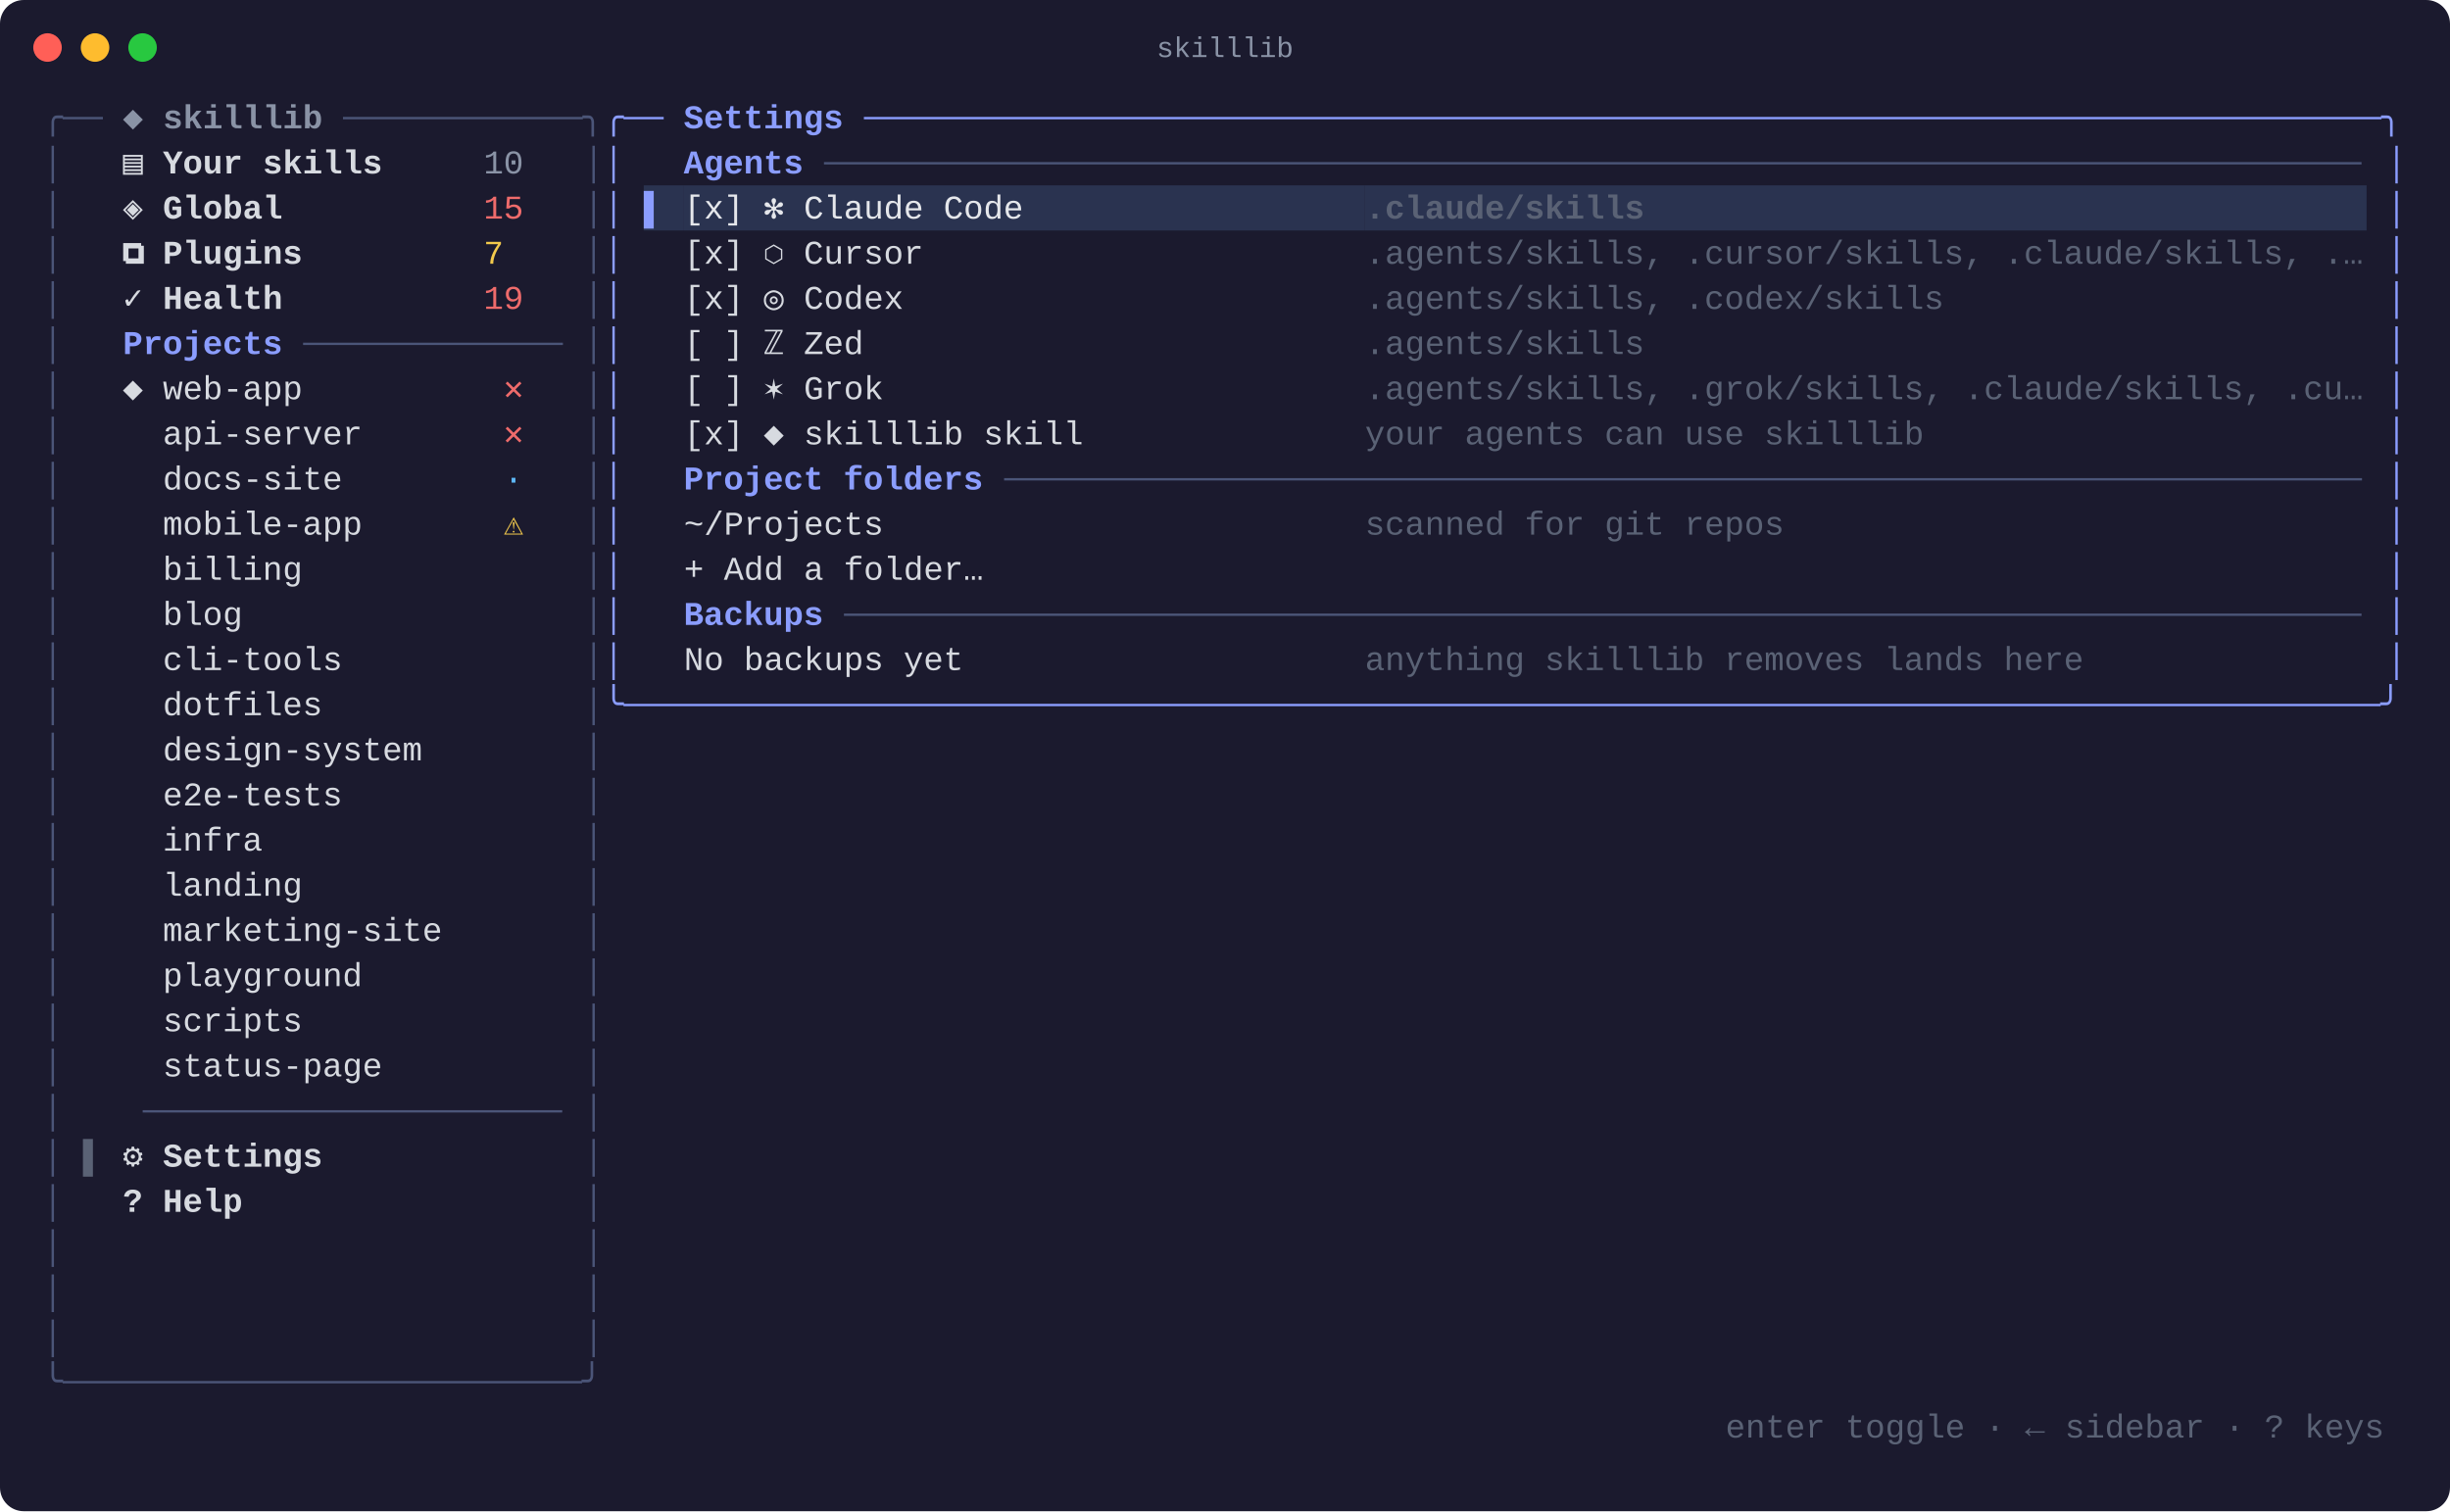
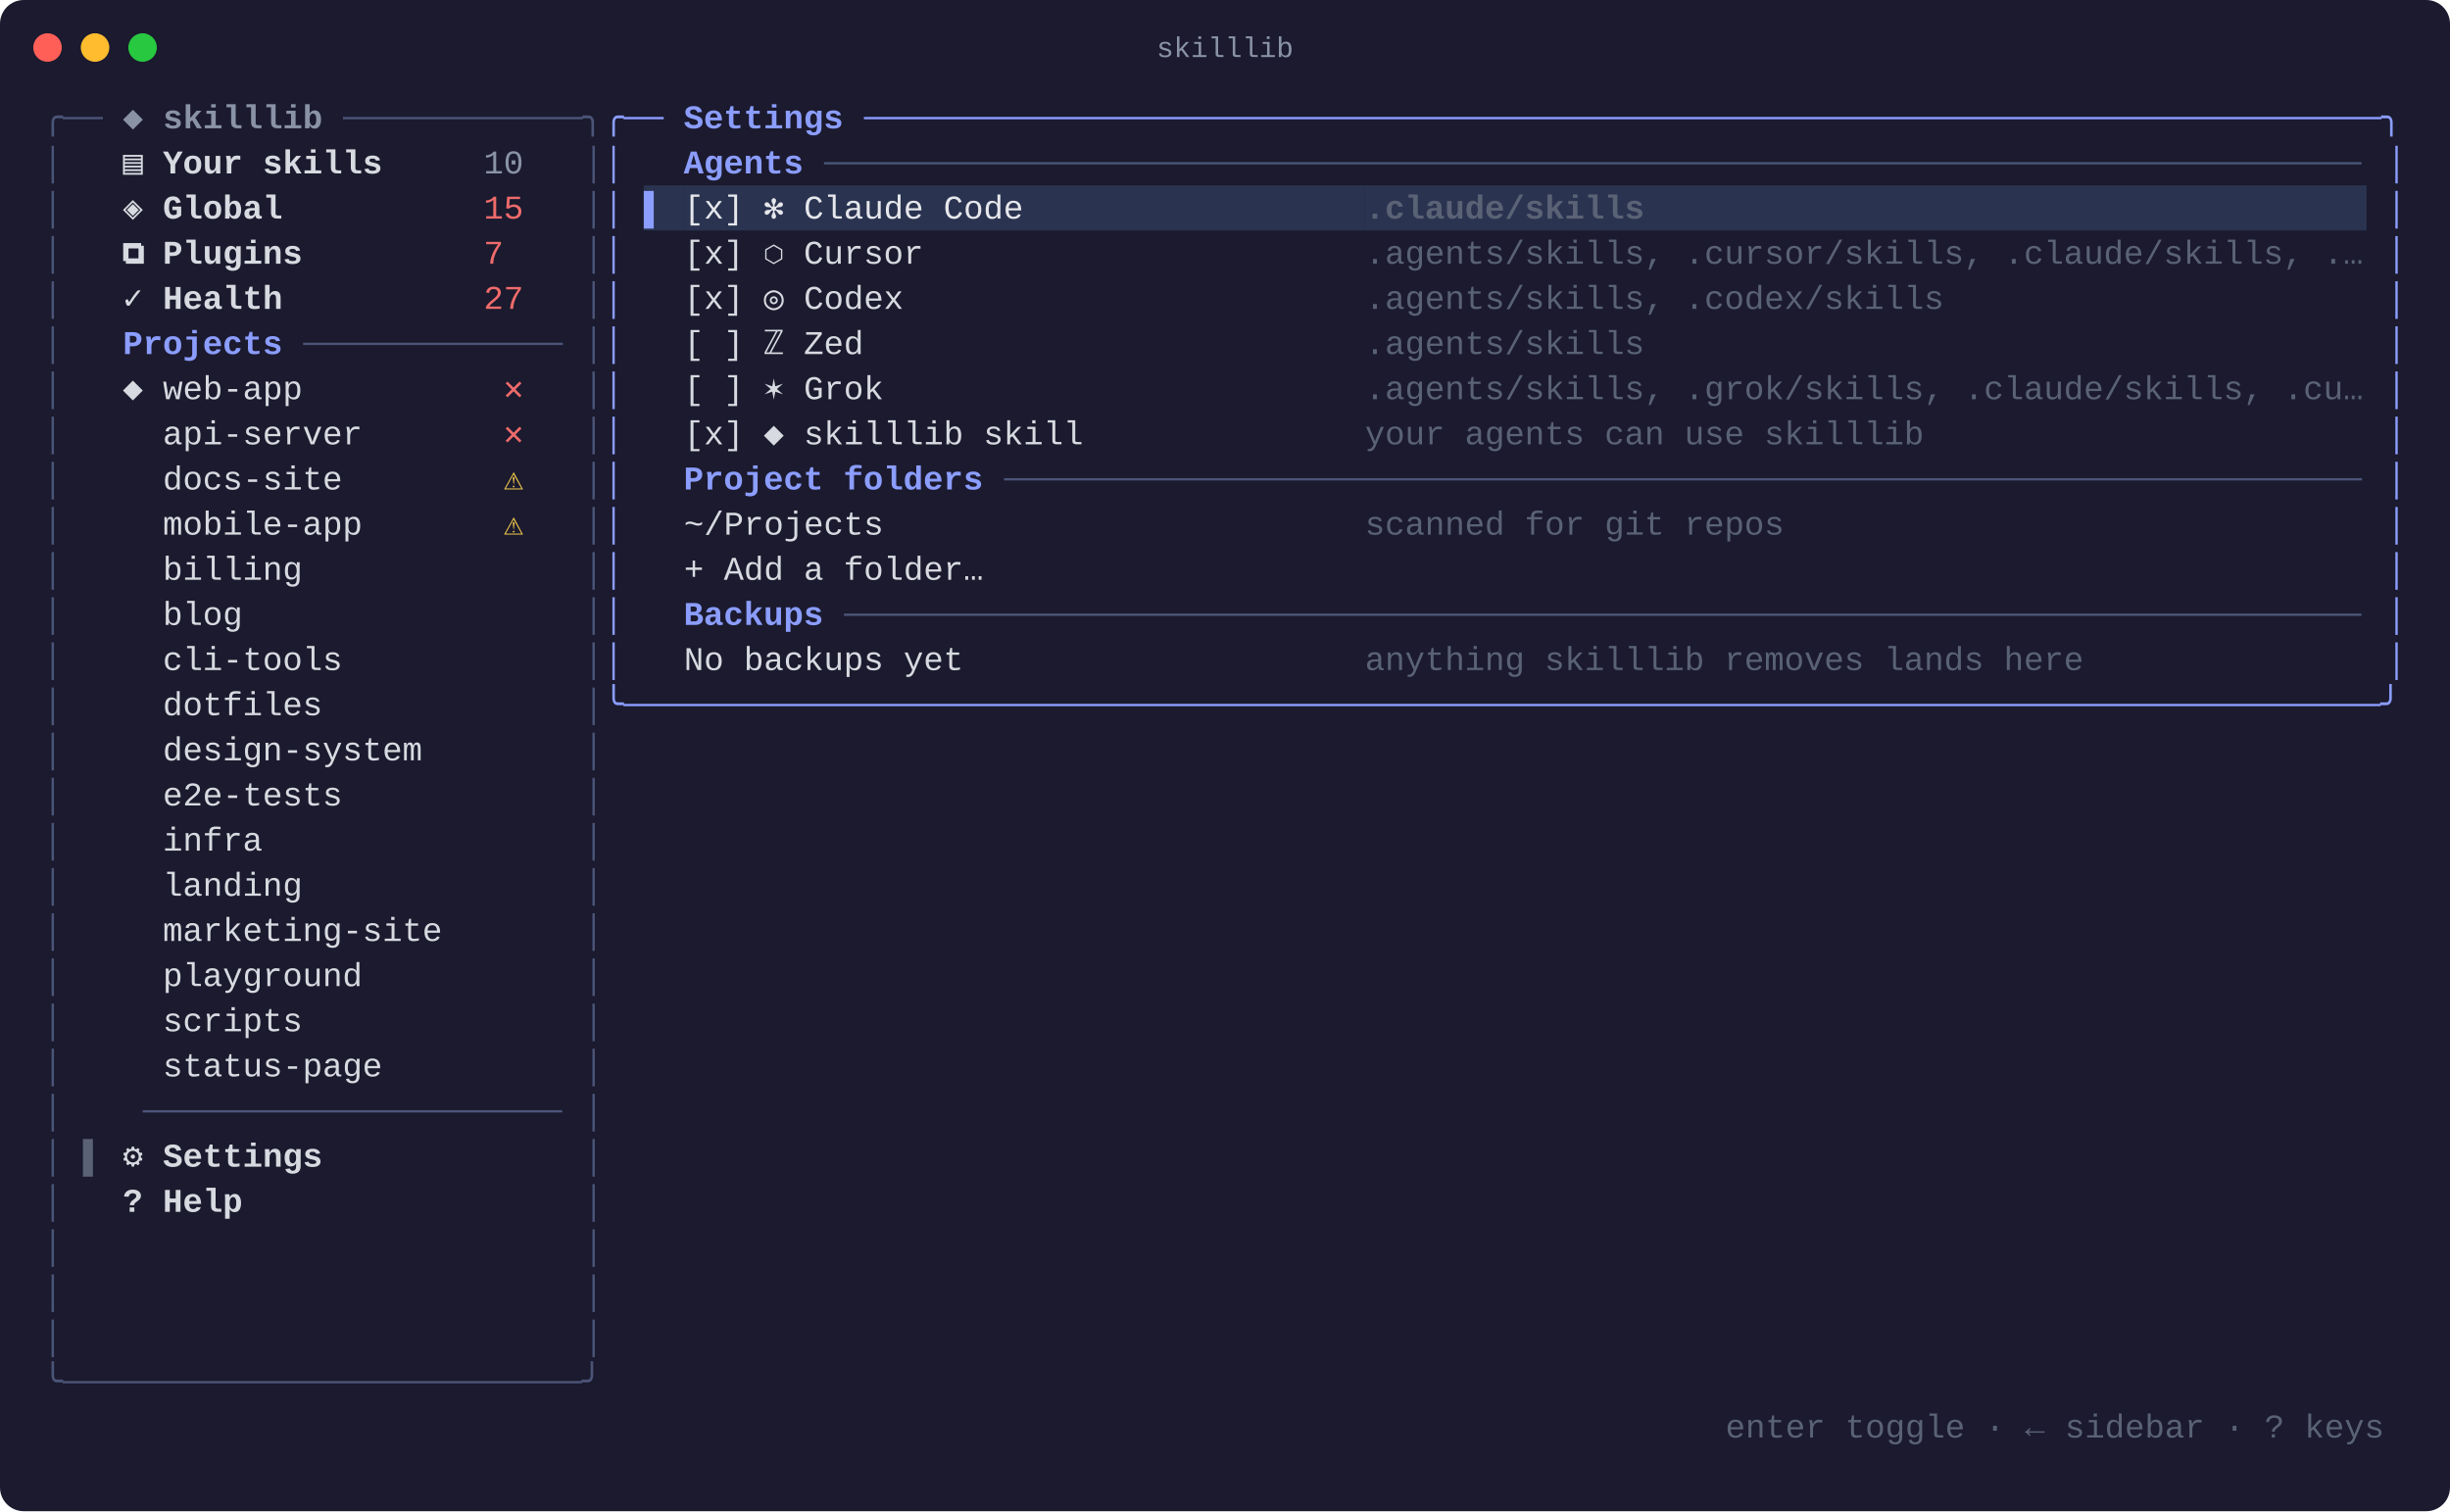
<svg xmlns="http://www.w3.org/2000/svg" width="1031" height="636" viewBox="0 0 1031 636" font-family="SFMono-Regular, Menlo, Consolas, 'Liberation Mono', monospace" font-size="14">
  <rect width="1031" height="636" rx="10" fill="#1b1a2e" />
  <circle cx="20" cy="20" r="6" fill="#ff5f57" />
  <circle cx="40" cy="20" r="6" fill="#febc2e" />
  <circle cx="60" cy="20" r="6" fill="#28c840" />
  <text x="515.5" y="24" fill="#8a93a6" font-size="12" text-anchor="middle">skilllib</text>
  <text x="18.0" y="54.0" fill="#4b5578" xml:space="preserve" textLength="25.3" lengthAdjust="spacingAndGlyphs">╭──</text>
  <text x="43.3" y="54.0" fill="#8a93a6" font-weight="bold" xml:space="preserve" textLength="101.2" lengthAdjust="spacingAndGlyphs"> ◆ skilllib </text>
  <text x="144.4" y="54.0" fill="#4b5578" xml:space="preserve" textLength="109.6" lengthAdjust="spacingAndGlyphs">────────────╮</text>
  <text x="254.0" y="54.0" fill="#8b9dff" xml:space="preserve" textLength="25.3" lengthAdjust="spacingAndGlyphs">╭──</text>
  <text x="279.3" y="54.0" fill="#8b9dff" font-weight="bold" xml:space="preserve" textLength="84.3" lengthAdjust="spacingAndGlyphs"> Settings </text>
  <text x="363.6" y="54.0" fill="#8b9dff" xml:space="preserve" textLength="649.1" lengthAdjust="spacingAndGlyphs">────────────────────────────────────────────────────────────────────────────╮</text>
  <text x="18.0" y="73.0" fill="#4b5578" xml:space="preserve" textLength="8.4" lengthAdjust="spacingAndGlyphs">│</text>
  <text x="51.7" y="73.0" fill="#d7dae0" font-weight="bold" xml:space="preserve" textLength="151.7" lengthAdjust="spacingAndGlyphs">▤ Your skills     </text>
  <text x="203.5" y="73.0" fill="#8a93a6" xml:space="preserve" textLength="33.7" lengthAdjust="spacingAndGlyphs">10  </text>
  <text x="245.6" y="73.0" fill="#4b5578" xml:space="preserve" textLength="8.4" lengthAdjust="spacingAndGlyphs">│</text>
  <text x="254.0" y="73.0" fill="#8b9dff" xml:space="preserve" textLength="8.4" lengthAdjust="spacingAndGlyphs">│</text>
  <text x="270.9" y="73.0" fill="#8b9dff" font-weight="bold" xml:space="preserve" textLength="75.9" lengthAdjust="spacingAndGlyphs">  Agents </text>
  <text x="346.8" y="73.0" fill="#4b5578" xml:space="preserve" textLength="649.1" lengthAdjust="spacingAndGlyphs">─────────────────────────────────────────────────────────────────────────────</text>
  <text x="1004.3" y="73.0" fill="#8b9dff" xml:space="preserve" textLength="8.4" lengthAdjust="spacingAndGlyphs">│</text>
  <text x="18.0" y="92.0" fill="#4b5578" xml:space="preserve" textLength="8.4" lengthAdjust="spacingAndGlyphs">│</text>
  <text x="51.7" y="92.0" fill="#d7dae0" font-weight="bold" xml:space="preserve" textLength="151.7" lengthAdjust="spacingAndGlyphs">◈ Global          </text>
  <text x="203.5" y="92.0" fill="#ef6b6b" xml:space="preserve" textLength="33.7" lengthAdjust="spacingAndGlyphs">15  </text>
  <text x="245.6" y="92.0" fill="#4b5578" xml:space="preserve" textLength="8.4" lengthAdjust="spacingAndGlyphs">│</text>
  <text x="254.0" y="92.0" fill="#8b9dff" xml:space="preserve" textLength="8.4" lengthAdjust="spacingAndGlyphs">│</text>
  <rect x="270.9" y="78.0" width="16.9" height="19" fill="#2a3350" />
  <text x="270.9" y="92.0" fill="#8b9dff" xml:space="preserve" textLength="16.9" lengthAdjust="spacingAndGlyphs">▌ </text>
  <rect x="287.8" y="78.0" width="286.6" height="19" fill="#2a3350" />
  <text x="287.8" y="92.0" fill="#e5e7eb" xml:space="preserve" textLength="286.6" lengthAdjust="spacingAndGlyphs">[x] ✻ Claude Code                 </text>
  <rect x="574.4" y="78.0" width="421.5" height="19" fill="#2a3350" />
  <text x="574.4" y="92.0" fill="#5a6275" font-weight="bold" xml:space="preserve" textLength="421.5" lengthAdjust="spacingAndGlyphs">.claude/skills                                    </text>
  <text x="1004.3" y="92.0" fill="#8b9dff" xml:space="preserve" textLength="8.4" lengthAdjust="spacingAndGlyphs">│</text>
  <text x="18.0" y="111.0" fill="#4b5578" xml:space="preserve" textLength="8.4" lengthAdjust="spacingAndGlyphs">│</text>
  <text x="51.7" y="111.0" fill="#d7dae0" font-weight="bold" xml:space="preserve" textLength="151.7" lengthAdjust="spacingAndGlyphs">⧉ Plugins         </text>
-   <text x="203.5" y="111.0" fill="#f2c94c" xml:space="preserve" textLength="33.7" lengthAdjust="spacingAndGlyphs">7   </text>
+   <text x="203.5" y="111.0" fill="#ef6b6b" xml:space="preserve" textLength="33.7" lengthAdjust="spacingAndGlyphs">7   </text>
  <text x="245.6" y="111.0" fill="#4b5578" xml:space="preserve" textLength="8.4" lengthAdjust="spacingAndGlyphs">│</text>
  <text x="254.0" y="111.0" fill="#8b9dff" xml:space="preserve" textLength="8.4" lengthAdjust="spacingAndGlyphs">│</text>
  <text x="287.8" y="111.0" fill="#d7dae0" xml:space="preserve" textLength="286.6" lengthAdjust="spacingAndGlyphs">[x] ⬡ Cursor                      </text>
  <text x="574.4" y="111.0" fill="#5a6275" xml:space="preserve" textLength="421.5" lengthAdjust="spacingAndGlyphs">.agents/skills, .cursor/skills, .claude/skills, .…</text>
  <text x="1004.3" y="111.0" fill="#8b9dff" xml:space="preserve" textLength="8.4" lengthAdjust="spacingAndGlyphs">│</text>
  <text x="18.0" y="130.0" fill="#4b5578" xml:space="preserve" textLength="8.4" lengthAdjust="spacingAndGlyphs">│</text>
  <text x="51.7" y="130.0" fill="#d7dae0" font-weight="bold" xml:space="preserve" textLength="151.7" lengthAdjust="spacingAndGlyphs">✓ Health          </text>
-   <text x="203.5" y="130.0" fill="#ef6b6b" xml:space="preserve" textLength="33.7" lengthAdjust="spacingAndGlyphs">19  </text>
+   <text x="203.5" y="130.0" fill="#ef6b6b" xml:space="preserve" textLength="33.7" lengthAdjust="spacingAndGlyphs">27  </text>
  <text x="245.6" y="130.0" fill="#4b5578" xml:space="preserve" textLength="8.4" lengthAdjust="spacingAndGlyphs">│</text>
  <text x="254.0" y="130.0" fill="#8b9dff" xml:space="preserve" textLength="8.4" lengthAdjust="spacingAndGlyphs">│</text>
  <text x="287.8" y="130.0" fill="#d7dae0" xml:space="preserve" textLength="286.6" lengthAdjust="spacingAndGlyphs">[x] ◎ Codex                       </text>
  <text x="574.4" y="130.0" fill="#5a6275" xml:space="preserve" textLength="421.5" lengthAdjust="spacingAndGlyphs">.agents/skills, .codex/skills                     </text>
  <text x="1004.3" y="130.0" fill="#8b9dff" xml:space="preserve" textLength="8.4" lengthAdjust="spacingAndGlyphs">│</text>
  <text x="18.0" y="149.0" fill="#4b5578" xml:space="preserve" textLength="8.4" lengthAdjust="spacingAndGlyphs">│</text>
  <text x="34.9" y="149.0" fill="#8b9dff" font-weight="bold" xml:space="preserve" textLength="92.7" lengthAdjust="spacingAndGlyphs">  Projects </text>
  <text x="127.6" y="149.0" fill="#4b5578" xml:space="preserve" textLength="109.6" lengthAdjust="spacingAndGlyphs">─────────────</text>
  <text x="245.6" y="149.0" fill="#4b5578" xml:space="preserve" textLength="8.4" lengthAdjust="spacingAndGlyphs">│</text>
  <text x="254.0" y="149.0" fill="#8b9dff" xml:space="preserve" textLength="8.4" lengthAdjust="spacingAndGlyphs">│</text>
  <text x="287.8" y="149.0" fill="#d7dae0" xml:space="preserve" textLength="286.6" lengthAdjust="spacingAndGlyphs">[ ] ℤ Zed                         </text>
  <text x="574.4" y="149.0" fill="#5a6275" xml:space="preserve" textLength="421.5" lengthAdjust="spacingAndGlyphs">.agents/skills                                    </text>
  <text x="1004.3" y="149.0" fill="#8b9dff" xml:space="preserve" textLength="8.4" lengthAdjust="spacingAndGlyphs">│</text>
  <text x="18.0" y="168.0" fill="#4b5578" xml:space="preserve" textLength="8.4" lengthAdjust="spacingAndGlyphs">│</text>
  <text x="51.7" y="168.0" fill="#d7dae0" xml:space="preserve" textLength="160.2" lengthAdjust="spacingAndGlyphs">◆ web-app          </text>
  <text x="211.9" y="168.0" fill="#ef6b6b" xml:space="preserve" textLength="25.3" lengthAdjust="spacingAndGlyphs">✕  </text>
  <text x="245.6" y="168.0" fill="#4b5578" xml:space="preserve" textLength="8.4" lengthAdjust="spacingAndGlyphs">│</text>
  <text x="254.0" y="168.0" fill="#8b9dff" xml:space="preserve" textLength="8.4" lengthAdjust="spacingAndGlyphs">│</text>
  <text x="287.8" y="168.0" fill="#d7dae0" xml:space="preserve" textLength="286.6" lengthAdjust="spacingAndGlyphs">[ ] ✶ Grok                        </text>
  <text x="574.4" y="168.0" fill="#5a6275" xml:space="preserve" textLength="421.5" lengthAdjust="spacingAndGlyphs">.agents/skills, .grok/skills, .claude/skills, .cu…</text>
  <text x="1004.3" y="168.0" fill="#8b9dff" xml:space="preserve" textLength="8.4" lengthAdjust="spacingAndGlyphs">│</text>
  <text x="18.0" y="187.0" fill="#4b5578" xml:space="preserve" textLength="8.4" lengthAdjust="spacingAndGlyphs">│</text>
  <text x="51.7" y="187.0" fill="#d7dae0" xml:space="preserve" textLength="160.2" lengthAdjust="spacingAndGlyphs">  api-server       </text>
  <text x="211.9" y="187.0" fill="#ef6b6b" xml:space="preserve" textLength="25.3" lengthAdjust="spacingAndGlyphs">✕  </text>
  <text x="245.6" y="187.0" fill="#4b5578" xml:space="preserve" textLength="8.4" lengthAdjust="spacingAndGlyphs">│</text>
  <text x="254.0" y="187.0" fill="#8b9dff" xml:space="preserve" textLength="8.4" lengthAdjust="spacingAndGlyphs">│</text>
  <text x="287.8" y="187.0" fill="#d7dae0" xml:space="preserve" textLength="286.6" lengthAdjust="spacingAndGlyphs">[x] ◆ skilllib skill              </text>
  <text x="574.4" y="187.0" fill="#5a6275" xml:space="preserve" textLength="421.5" lengthAdjust="spacingAndGlyphs">your agents can use skilllib                      </text>
  <text x="1004.3" y="187.0" fill="#8b9dff" xml:space="preserve" textLength="8.4" lengthAdjust="spacingAndGlyphs">│</text>
  <text x="18.0" y="206.0" fill="#4b5578" xml:space="preserve" textLength="8.4" lengthAdjust="spacingAndGlyphs">│</text>
  <text x="51.7" y="206.0" fill="#d7dae0" xml:space="preserve" textLength="160.2" lengthAdjust="spacingAndGlyphs">  docs-site        </text>
-   <text x="211.9" y="206.0" fill="#5eb8f7" xml:space="preserve" textLength="25.3" lengthAdjust="spacingAndGlyphs">·  </text>
+   <text x="211.9" y="206.0" fill="#f2c94c" xml:space="preserve" textLength="25.3" lengthAdjust="spacingAndGlyphs">⚠  </text>
  <text x="245.6" y="206.0" fill="#4b5578" xml:space="preserve" textLength="8.4" lengthAdjust="spacingAndGlyphs">│</text>
  <text x="254.0" y="206.0" fill="#8b9dff" xml:space="preserve" textLength="8.4" lengthAdjust="spacingAndGlyphs">│</text>
  <text x="270.9" y="206.0" fill="#8b9dff" font-weight="bold" xml:space="preserve" textLength="151.7" lengthAdjust="spacingAndGlyphs">  Project folders </text>
  <text x="422.6" y="206.0" fill="#4b5578" xml:space="preserve" textLength="573.2" lengthAdjust="spacingAndGlyphs">────────────────────────────────────────────────────────────────────</text>
  <text x="1004.3" y="206.0" fill="#8b9dff" xml:space="preserve" textLength="8.4" lengthAdjust="spacingAndGlyphs">│</text>
  <text x="18.0" y="225.0" fill="#4b5578" xml:space="preserve" textLength="8.4" lengthAdjust="spacingAndGlyphs">│</text>
  <text x="51.7" y="225.0" fill="#d7dae0" xml:space="preserve" textLength="160.2" lengthAdjust="spacingAndGlyphs">  mobile-app       </text>
  <text x="211.9" y="225.0" fill="#f2c94c" xml:space="preserve" textLength="25.3" lengthAdjust="spacingAndGlyphs">⚠  </text>
  <text x="245.6" y="225.0" fill="#4b5578" xml:space="preserve" textLength="8.4" lengthAdjust="spacingAndGlyphs">│</text>
  <text x="254.0" y="225.0" fill="#8b9dff" xml:space="preserve" textLength="8.4" lengthAdjust="spacingAndGlyphs">│</text>
  <text x="287.8" y="225.0" fill="#d7dae0" xml:space="preserve" textLength="286.6" lengthAdjust="spacingAndGlyphs">~/Projects                        </text>
  <text x="574.4" y="225.0" fill="#5a6275" xml:space="preserve" textLength="421.5" lengthAdjust="spacingAndGlyphs">scanned for git repos                             </text>
  <text x="1004.3" y="225.0" fill="#8b9dff" xml:space="preserve" textLength="8.4" lengthAdjust="spacingAndGlyphs">│</text>
  <text x="18.0" y="244.0" fill="#4b5578" xml:space="preserve" textLength="8.4" lengthAdjust="spacingAndGlyphs">│</text>
  <text x="51.7" y="244.0" fill="#d7dae0" xml:space="preserve" textLength="193.9" lengthAdjust="spacingAndGlyphs">  billing              </text>
  <text x="245.6" y="244.0" fill="#4b5578" xml:space="preserve" textLength="8.4" lengthAdjust="spacingAndGlyphs">│</text>
  <text x="254.0" y="244.0" fill="#8b9dff" xml:space="preserve" textLength="8.4" lengthAdjust="spacingAndGlyphs">│</text>
  <text x="287.8" y="244.0" fill="#d7dae0" xml:space="preserve" textLength="286.6" lengthAdjust="spacingAndGlyphs">+ Add a folder…                   </text>
  <text x="1004.3" y="244.0" fill="#8b9dff" xml:space="preserve" textLength="8.4" lengthAdjust="spacingAndGlyphs">│</text>
  <text x="18.0" y="263.0" fill="#4b5578" xml:space="preserve" textLength="8.4" lengthAdjust="spacingAndGlyphs">│</text>
  <text x="51.7" y="263.0" fill="#d7dae0" xml:space="preserve" textLength="193.9" lengthAdjust="spacingAndGlyphs">  blog                 </text>
  <text x="245.6" y="263.0" fill="#4b5578" xml:space="preserve" textLength="8.4" lengthAdjust="spacingAndGlyphs">│</text>
  <text x="254.0" y="263.0" fill="#8b9dff" xml:space="preserve" textLength="8.4" lengthAdjust="spacingAndGlyphs">│</text>
  <text x="270.9" y="263.0" fill="#8b9dff" font-weight="bold" xml:space="preserve" textLength="84.3" lengthAdjust="spacingAndGlyphs">  Backups </text>
  <text x="355.2" y="263.0" fill="#4b5578" xml:space="preserve" textLength="640.7" lengthAdjust="spacingAndGlyphs">────────────────────────────────────────────────────────────────────────────</text>
  <text x="1004.3" y="263.0" fill="#8b9dff" xml:space="preserve" textLength="8.4" lengthAdjust="spacingAndGlyphs">│</text>
  <text x="18.0" y="282.0" fill="#4b5578" xml:space="preserve" textLength="8.4" lengthAdjust="spacingAndGlyphs">│</text>
  <text x="51.7" y="282.0" fill="#d7dae0" xml:space="preserve" textLength="193.9" lengthAdjust="spacingAndGlyphs">  cli-tools            </text>
  <text x="245.6" y="282.0" fill="#4b5578" xml:space="preserve" textLength="8.4" lengthAdjust="spacingAndGlyphs">│</text>
  <text x="254.0" y="282.0" fill="#8b9dff" xml:space="preserve" textLength="8.4" lengthAdjust="spacingAndGlyphs">│</text>
  <text x="287.8" y="282.0" fill="#d7dae0" xml:space="preserve" textLength="286.6" lengthAdjust="spacingAndGlyphs">No backups yet                    </text>
  <text x="574.4" y="282.0" fill="#5a6275" xml:space="preserve" textLength="421.5" lengthAdjust="spacingAndGlyphs">anything skilllib removes lands here              </text>
  <text x="1004.3" y="282.0" fill="#8b9dff" xml:space="preserve" textLength="8.4" lengthAdjust="spacingAndGlyphs">│</text>
  <text x="18.0" y="301.0" fill="#4b5578" xml:space="preserve" textLength="8.4" lengthAdjust="spacingAndGlyphs">│</text>
  <text x="51.7" y="301.0" fill="#d7dae0" xml:space="preserve" textLength="193.9" lengthAdjust="spacingAndGlyphs">  dotfiles             </text>
  <text x="245.6" y="301.0" fill="#4b5578" xml:space="preserve" textLength="8.4" lengthAdjust="spacingAndGlyphs">│</text>
  <text x="254.0" y="301.0" fill="#8b9dff" xml:space="preserve" textLength="758.7" lengthAdjust="spacingAndGlyphs">╰────────────────────────────────────────────────────────────────────────────────────────╯</text>
  <text x="18.0" y="320.0" fill="#4b5578" xml:space="preserve" textLength="8.4" lengthAdjust="spacingAndGlyphs">│</text>
  <text x="51.7" y="320.0" fill="#d7dae0" xml:space="preserve" textLength="193.9" lengthAdjust="spacingAndGlyphs">  design-system        </text>
  <text x="245.6" y="320.0" fill="#4b5578" xml:space="preserve" textLength="8.4" lengthAdjust="spacingAndGlyphs">│</text>
  <text x="18.0" y="339.0" fill="#4b5578" xml:space="preserve" textLength="8.4" lengthAdjust="spacingAndGlyphs">│</text>
  <text x="51.7" y="339.0" fill="#d7dae0" xml:space="preserve" textLength="193.9" lengthAdjust="spacingAndGlyphs">  e2e-tests            </text>
  <text x="245.6" y="339.0" fill="#4b5578" xml:space="preserve" textLength="8.4" lengthAdjust="spacingAndGlyphs">│</text>
  <text x="18.0" y="358.0" fill="#4b5578" xml:space="preserve" textLength="8.4" lengthAdjust="spacingAndGlyphs">│</text>
  <text x="51.7" y="358.0" fill="#d7dae0" xml:space="preserve" textLength="193.9" lengthAdjust="spacingAndGlyphs">  infra                </text>
  <text x="245.6" y="358.0" fill="#4b5578" xml:space="preserve" textLength="8.4" lengthAdjust="spacingAndGlyphs">│</text>
  <text x="18.0" y="377.0" fill="#4b5578" xml:space="preserve" textLength="8.4" lengthAdjust="spacingAndGlyphs">│</text>
  <text x="51.7" y="377.0" fill="#d7dae0" xml:space="preserve" textLength="193.9" lengthAdjust="spacingAndGlyphs">  landing              </text>
  <text x="245.6" y="377.0" fill="#4b5578" xml:space="preserve" textLength="8.4" lengthAdjust="spacingAndGlyphs">│</text>
  <text x="18.0" y="396.0" fill="#4b5578" xml:space="preserve" textLength="8.4" lengthAdjust="spacingAndGlyphs">│</text>
  <text x="51.7" y="396.0" fill="#d7dae0" xml:space="preserve" textLength="193.9" lengthAdjust="spacingAndGlyphs">  marketing-site       </text>
  <text x="245.6" y="396.0" fill="#4b5578" xml:space="preserve" textLength="8.4" lengthAdjust="spacingAndGlyphs">│</text>
  <text x="18.0" y="415.0" fill="#4b5578" xml:space="preserve" textLength="8.4" lengthAdjust="spacingAndGlyphs">│</text>
  <text x="51.7" y="415.0" fill="#d7dae0" xml:space="preserve" textLength="193.9" lengthAdjust="spacingAndGlyphs">  playground           </text>
  <text x="245.6" y="415.0" fill="#4b5578" xml:space="preserve" textLength="8.4" lengthAdjust="spacingAndGlyphs">│</text>
  <text x="18.0" y="434.0" fill="#4b5578" xml:space="preserve" textLength="8.4" lengthAdjust="spacingAndGlyphs">│</text>
  <text x="51.7" y="434.0" fill="#d7dae0" xml:space="preserve" textLength="193.9" lengthAdjust="spacingAndGlyphs">  scripts              </text>
  <text x="245.6" y="434.0" fill="#4b5578" xml:space="preserve" textLength="8.4" lengthAdjust="spacingAndGlyphs">│</text>
  <text x="18.0" y="453.0" fill="#4b5578" xml:space="preserve" textLength="8.4" lengthAdjust="spacingAndGlyphs">│</text>
  <text x="51.7" y="453.0" fill="#d7dae0" xml:space="preserve" textLength="193.9" lengthAdjust="spacingAndGlyphs">  status-page          </text>
  <text x="245.6" y="453.0" fill="#4b5578" xml:space="preserve" textLength="8.4" lengthAdjust="spacingAndGlyphs">│</text>
  <text x="18.0" y="472.0" fill="#4b5578" xml:space="preserve" textLength="8.4" lengthAdjust="spacingAndGlyphs">│</text>
  <text x="60.1" y="472.0" fill="#4b5578" xml:space="preserve" textLength="177.0" lengthAdjust="spacingAndGlyphs">─────────────────────</text>
  <text x="245.6" y="472.0" fill="#4b5578" xml:space="preserve" textLength="8.4" lengthAdjust="spacingAndGlyphs">│</text>
  <text x="18.0" y="491.0" fill="#4b5578" xml:space="preserve" textLength="8.4" lengthAdjust="spacingAndGlyphs">│</text>
  <text x="34.9" y="491.0" fill="#5a6275" xml:space="preserve" textLength="16.9" lengthAdjust="spacingAndGlyphs">▌ </text>
  <text x="51.7" y="491.0" fill="#d7dae0" font-weight="bold" xml:space="preserve" textLength="185.5" lengthAdjust="spacingAndGlyphs">⚙ Settings            </text>
  <text x="245.6" y="491.0" fill="#4b5578" xml:space="preserve" textLength="8.4" lengthAdjust="spacingAndGlyphs">│</text>
  <text x="18.0" y="510.0" fill="#4b5578" xml:space="preserve" textLength="8.4" lengthAdjust="spacingAndGlyphs">│</text>
  <text x="51.7" y="510.0" fill="#d7dae0" font-weight="bold" xml:space="preserve" textLength="185.5" lengthAdjust="spacingAndGlyphs">? Help                </text>
  <text x="245.6" y="510.0" fill="#4b5578" xml:space="preserve" textLength="8.4" lengthAdjust="spacingAndGlyphs">│</text>
  <text x="18.0" y="529.0" fill="#4b5578" xml:space="preserve" textLength="8.4" lengthAdjust="spacingAndGlyphs">│</text>
  <text x="245.6" y="529.0" fill="#4b5578" xml:space="preserve" textLength="8.4" lengthAdjust="spacingAndGlyphs">│</text>
  <text x="18.0" y="548.0" fill="#4b5578" xml:space="preserve" textLength="8.4" lengthAdjust="spacingAndGlyphs">│</text>
  <text x="245.6" y="548.0" fill="#4b5578" xml:space="preserve" textLength="8.4" lengthAdjust="spacingAndGlyphs">│</text>
  <text x="18.0" y="567.0" fill="#4b5578" xml:space="preserve" textLength="8.4" lengthAdjust="spacingAndGlyphs">│</text>
  <text x="245.6" y="567.0" fill="#4b5578" xml:space="preserve" textLength="8.4" lengthAdjust="spacingAndGlyphs">│</text>
  <text x="18.0" y="586.0" fill="#4b5578" xml:space="preserve" textLength="236.0" lengthAdjust="spacingAndGlyphs">╰──────────────────────────╯</text>
  <text x="726.1" y="605.0" fill="#5a6275" xml:space="preserve" textLength="286.6" lengthAdjust="spacingAndGlyphs">enter toggle · ← sidebar · ? keys </text>
</svg>
